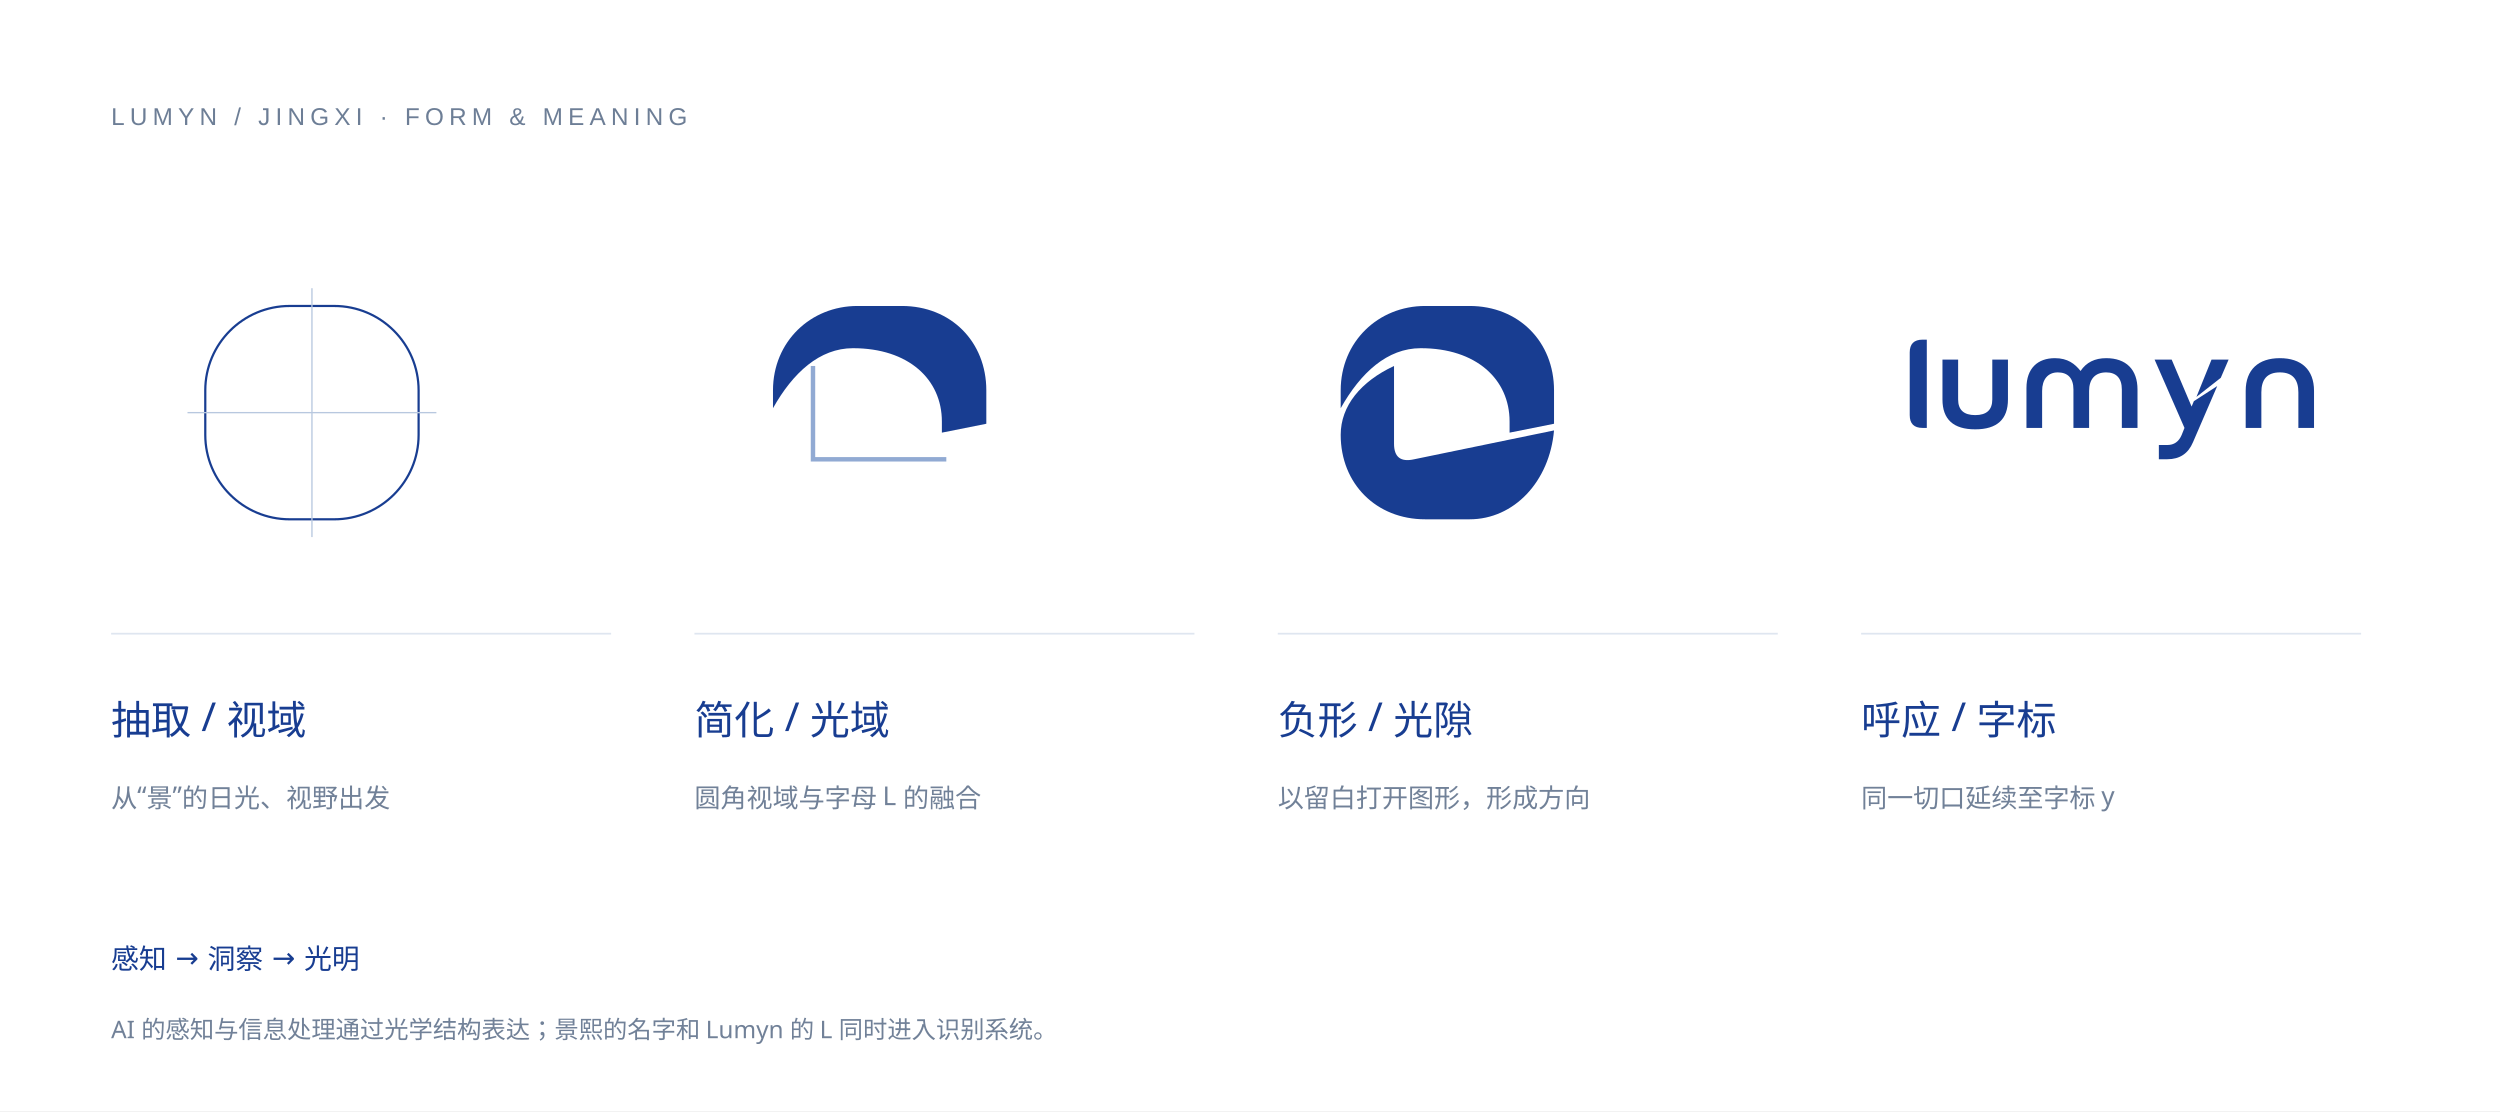
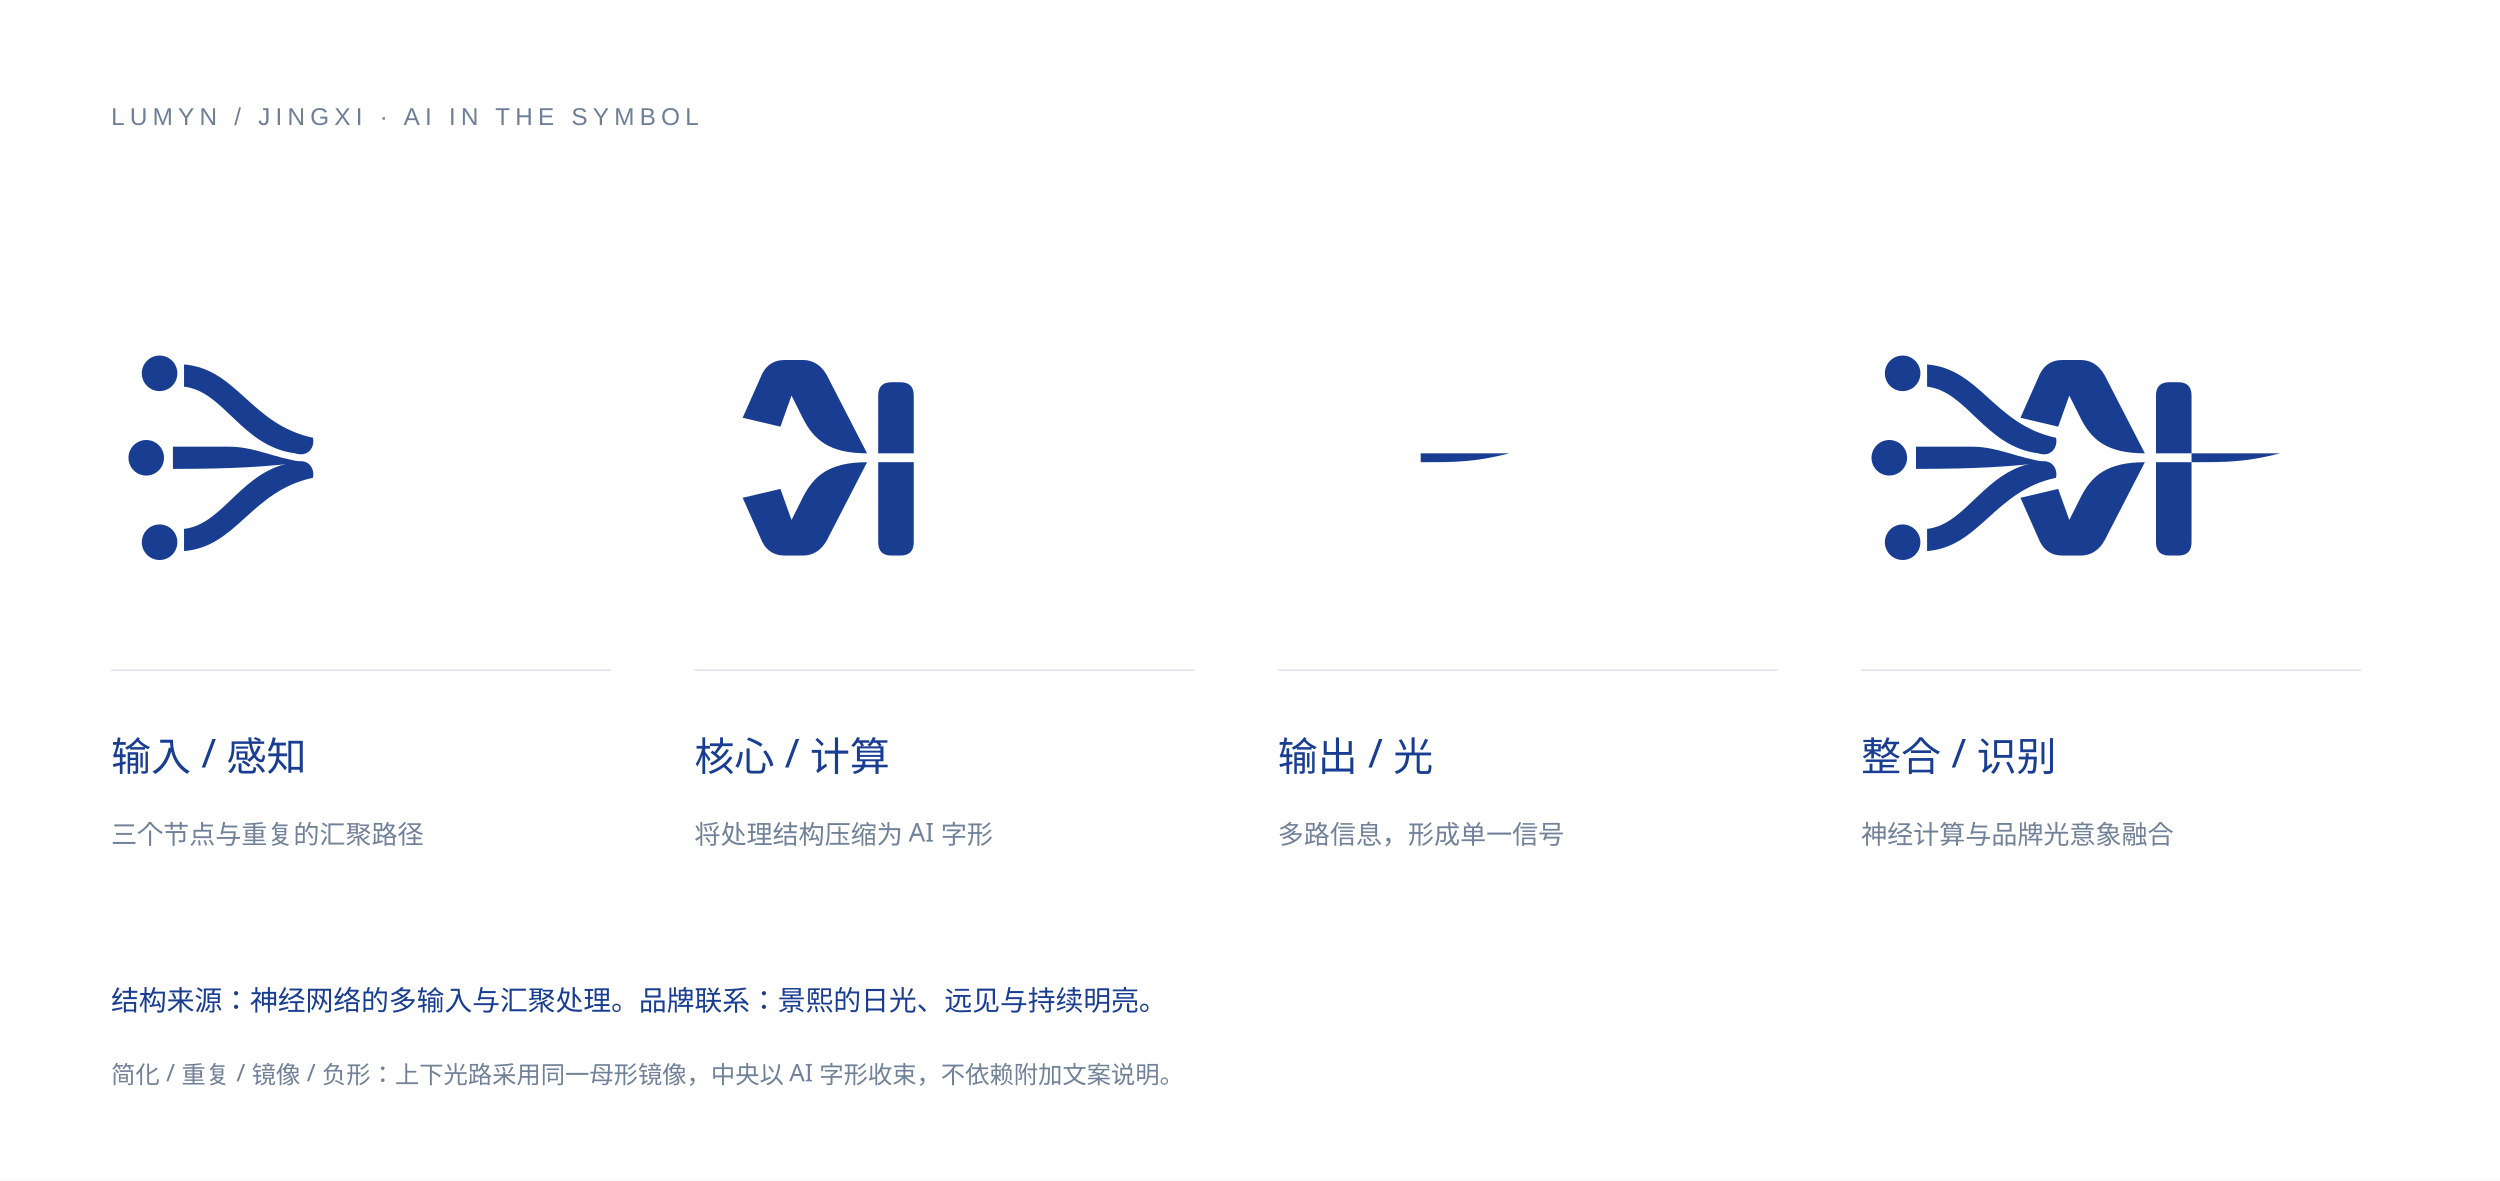
- <svg xmlns="http://www.w3.org/2000/svg" viewBox="0 0 1440 640" role="img">
-   <rect width="1440" height="640" fill="white" />
-   <text x="64" y="72" font-family="Arial,sans-serif" font-size="14" fill="#6D7E96" letter-spacing="3">LUMYN / JINGXI · FORM &amp; MEANING</text>
-   <g transform="translate(108 166) scale(1.28)">
-     <rect x="8" y="8" width="96" height="96" rx="38" fill="none" stroke="#183D91" stroke-width="1" />
-     <path d="M56 0V112M0 56H112" stroke="#B8C8DF" stroke-width=".6" />
+ <svg xmlns="http://www.w3.org/2000/svg" viewBox="0 0 1440 680" role="img">
+   <rect width="1440" height="680" fill="white" />
+   <text x="64" y="72" font-family="Arial,sans-serif" font-size="14" fill="#6D7E96" letter-spacing="3">LUMYN / JINGXI · AI IN THE SYMBOL</text>
+   <g transform="translate(74 192) scale(1.28)">
+     <g fill="#183D91">
+       <circle cx="14" cy="18" r="8" />
+       <circle cx="8" cy="56" r="8" />
+       <circle cx="14" cy="94" r="8" />
+       <path d="M25 14C49 16 55 41 83 47C84 51 81 56 75 54C51 51 43 26 25 24Z" />
+       <path d="M25 14C49 16 55 41 83 47C84 51 81 56 75 54C51 51 43 26 25 24Z" transform="translate(0 112) scale(1 -1)" />
+       <path d="M20 51H45C57 51 65 56 79 58C62 60 48 61 20 61Z" />
+     </g>
  </g>
-   <g transform="translate(435 166) scale(1.28)">
-     <path fill="#183D91" d="M8 54V46C8 24 25 8 46 8H66C88 8 104 24 104 46V61L84 65V60C84 41 69 27 44 27C29 27 17 38 8 54Z" />
-     <path d="M26 35V77H86" stroke="#91AAD3" stroke-width="2" fill="none" />
+   <g transform="translate(342 192) scale(1.28)">
+     <g fill="#183D91">
+       <path d="M67 38L75 20Q78 12 86 12H94Q102 12 106 21L123 54C106 54 99 48 94 38L89 28L84 42Z" />
+       <path d="M67 38L75 20Q78 12 86 12H94Q102 12 106 21L123 54C106 54 99 48 94 38L89 28L84 42Z" transform="translate(0 112) scale(1 -1)" />
+       <path d="M128 54V28Q128 22 134 22H138Q144 22 144 28V54ZM128 58H144V94Q144 100 138 100H134Q128 100 128 94Z" />
+     </g>
  </g>
-   <g transform="translate(762 166) scale(1.28)">
-     <path fill="#183D91" d="M8 54V46C8 24 25 8 46 8H66C88 8 104 24 104 46V61L84 65V60C84 41 69 27 44 27C29 27 17 38 8 54Z" />
-     <path fill="#183D91" d="M32 35V70Q32 79 41 77L104 64C102 87 86 104 66 104H46C24 104 8 88 8 66C8 53 17 42 32 35Z" />
+   <g transform="translate(634 192) scale(1.28)">
+     <path fill="#183D91" d="M144 54H184C168 58 160 58 144 58Z" />
  </g>
-   <g transform="translate(1100 194) scale(.82)">
-     <path transform="" fill="#183D91" d="M0 11Q0 2 9 2H12V64H9Q0 64 0 55Z" />
-     <path transform="translate(23 0)" fill="#183D91" d="M0 16H11V44Q11 55 23 55Q35 55 35 44V16H46V44Q46 65 23 65Q0 65 0 44Z" />
-     <path transform="translate(82 0)" fill="#183D91" d="M0 64V36C0 22 8 15 20 15C29 15 34 19 38 24C42 18 48 15 56 15C70 15 78 23 78 37V64H67V37C67 29 63 25 56 25C48 25 44 30 44 38V64H33V37C33 29 29 25 22 25C15 25 11 30 11 38V64Z" />
-     <path transform="translate(172 0)" fill="#183D91" d="M0 16H12L26 49L27.6 45.2L44 34.6L27 74Q22 86 9 86H3V76H9Q16 76 19 69L21 64ZM40 16H52L46.5 28.8L29.4 42.2Z" />
-     <path transform="translate(236 0)" fill="#183D91" d="M0 64V38C0 23 9 15 24 15C39 15 48 23 48 38V64H37V39C37 30 33 25 24 25S11 30 11 39V64Z" />
+   <g transform="translate(1078 192) scale(1.28)">
+     <g fill="#183D91">
+       <circle cx="14" cy="18" r="8" />
+       <circle cx="8" cy="56" r="8" />
+       <circle cx="14" cy="94" r="8" />
+       <path d="M25 14C49 16 55 41 83 47C84 51 81 56 75 54C51 51 43 26 25 24Z" />
+       <path d="M25 14C49 16 55 41 83 47C84 51 81 56 75 54C51 51 43 26 25 24Z" transform="translate(0 112) scale(1 -1)" />
+       <path d="M20 51H45C57 51 65 56 79 58C62 60 48 61 20 61Z" />
+     </g>
+     <g fill="#183D91">
+       <path d="M67 38L75 20Q78 12 86 12H94Q102 12 106 21L123 54C106 54 99 48 94 38L89 28L84 42Z" />
+       <path d="M67 38L75 20Q78 12 86 12H94Q102 12 106 21L123 54C106 54 99 48 94 38L89 28L84 42Z" transform="translate(0 112) scale(1 -1)" />
+       <path d="M128 54V28Q128 22 134 22H138Q144 22 144 28V54ZM128 58H144V94Q144 100 138 100H134Q128 100 128 94Z" />
+     </g>
+     <path fill="#183D91" d="M144 54H184C168 58 160 58 144 58Z" />
  </g>
-   <path d="M64 365h288" stroke="#DFE6F0" />
-   <text x="64" y="423" font-family="PingFang SC,sans-serif" font-size="23" fill="#183D91">抽取 / 视域</text>
-   <text x="64" y="465" font-family="PingFang SC,sans-serif" font-size="15" fill="#718198">从“景”的日光、视野出发</text>
-   <path d="M400 365h288" stroke="#DFE6F0" />
-   <text x="400" y="423" font-family="PingFang SC,sans-serif" font-size="23" fill="#183D91">简化 / 光域</text>
-   <text x="400" y="465" font-family="PingFang SC,sans-serif" font-size="15" fill="#718198">圆角视域与字母 L 的融合</text>
-   <path d="M736 365h288" stroke="#DFE6F0" />
-   <text x="736" y="423" font-family="PingFang SC,sans-serif" font-size="23" fill="#183D91">负形 / 光隙</text>
-   <text x="736" y="465" font-family="PingFang SC,sans-serif" font-size="15" fill="#718198">以留白打开图形，形成方向</text>
-   <path d="M1072 365h288" stroke="#DFE6F0" />
-   <text x="1072" y="423" font-family="PingFang SC,sans-serif" font-size="23" fill="#183D91">呼应 / 字标</text>
-   <text x="1072" y="465" font-family="PingFang SC,sans-serif" font-size="15" fill="#718198">同一切口延续至字标 y</text>
-   <text x="64" y="558" font-family="PingFang SC,sans-serif" font-size="16" fill="#183D91">感知 → 洞察 → 光明</text>
-   <text x="64" y="598" font-family="PingFang SC,sans-serif" font-size="14" fill="#718198">AI 的感知与信息处理通过光学结构表达；景熙的名字和 Lumyn 的 L 同时进入识别系统。</text>
+   <path d="M64 386h288" stroke="#DFE6F0" />
+   <text x="64" y="444" font-family="PingFang SC,sans-serif" font-size="23" fill="#183D91">输入 / 感知</text>
+   <text x="64" y="486" font-family="PingFang SC,sans-serif" font-size="15" fill="#718198">三个节点与重复的汇聚路径</text>
+   <path d="M400 386h288" stroke="#DFE6F0" />
+   <text x="400" y="444" font-family="PingFang SC,sans-serif" font-size="23" fill="#183D91">核心 / 计算</text>
+   <text x="400" y="486" font-family="PingFang SC,sans-serif" font-size="15" fill="#718198">将处理结构压缩为 AI 字形</text>
+   <path d="M736 386h288" stroke="#DFE6F0" />
+   <text x="736" y="444" font-family="PingFang SC,sans-serif" font-size="23" fill="#183D91">输出 / 光</text>
+   <text x="736" y="486" font-family="PingFang SC,sans-serif" font-size="15" fill="#718198">多路信息，形成单一信号</text>
+   <path d="M1072 386h288" stroke="#DFE6F0" />
+   <text x="1072" y="444" font-family="PingFang SC,sans-serif" font-size="23" fill="#183D91">整合 / 识别</text>
+   <text x="1072" y="486" font-family="PingFang SC,sans-serif" font-size="15" fill="#718198">神经计算与品牌光意象融合</text>
+   <text x="64" y="582" font-family="PingFang SC,sans-serif" font-size="16" fill="#183D91">结构来源：神经网络的多输入与汇聚处理。品牌联系：景熙的日光、远见与持续明亮。</text>
+   <text x="64" y="624" font-family="PingFang SC,sans-serif" font-size="14" fill="#718198">简化 / 重复 / 镜像 / 负形：上下光路采用同一母形镜像，中央以 AI 字形收束，不依赖附加文案说明。</text>
</svg>
